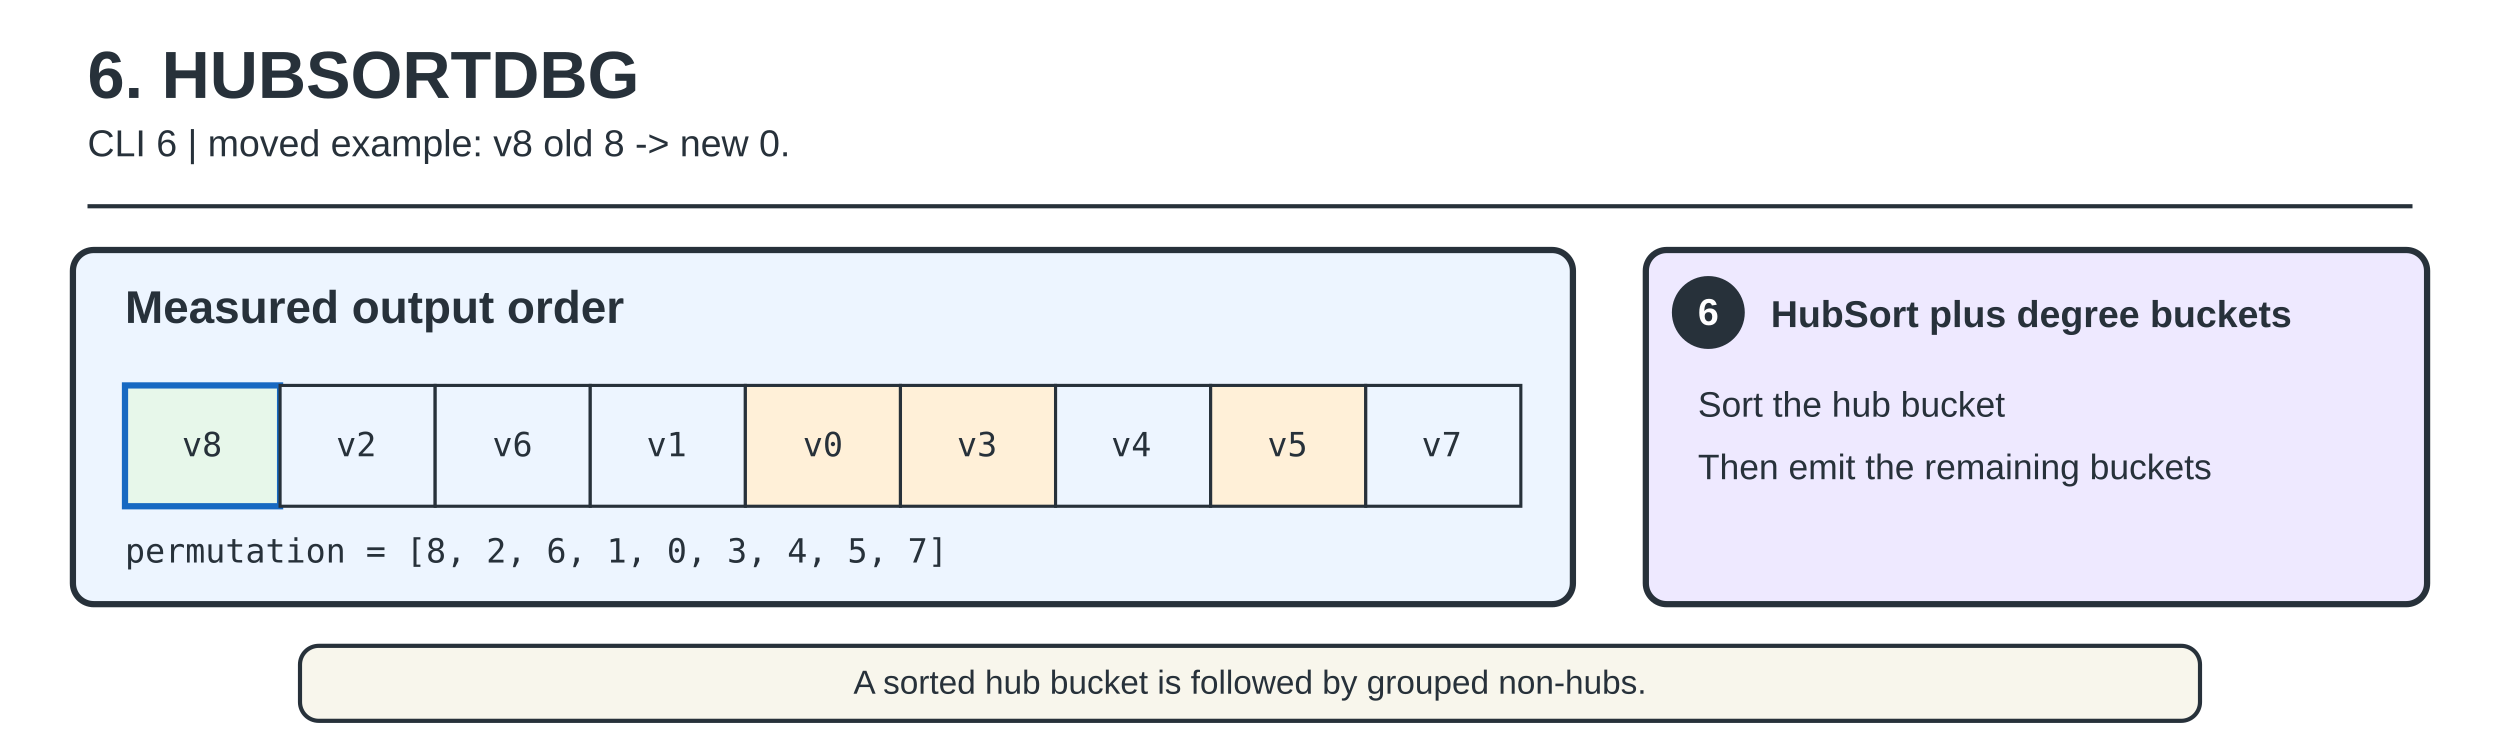
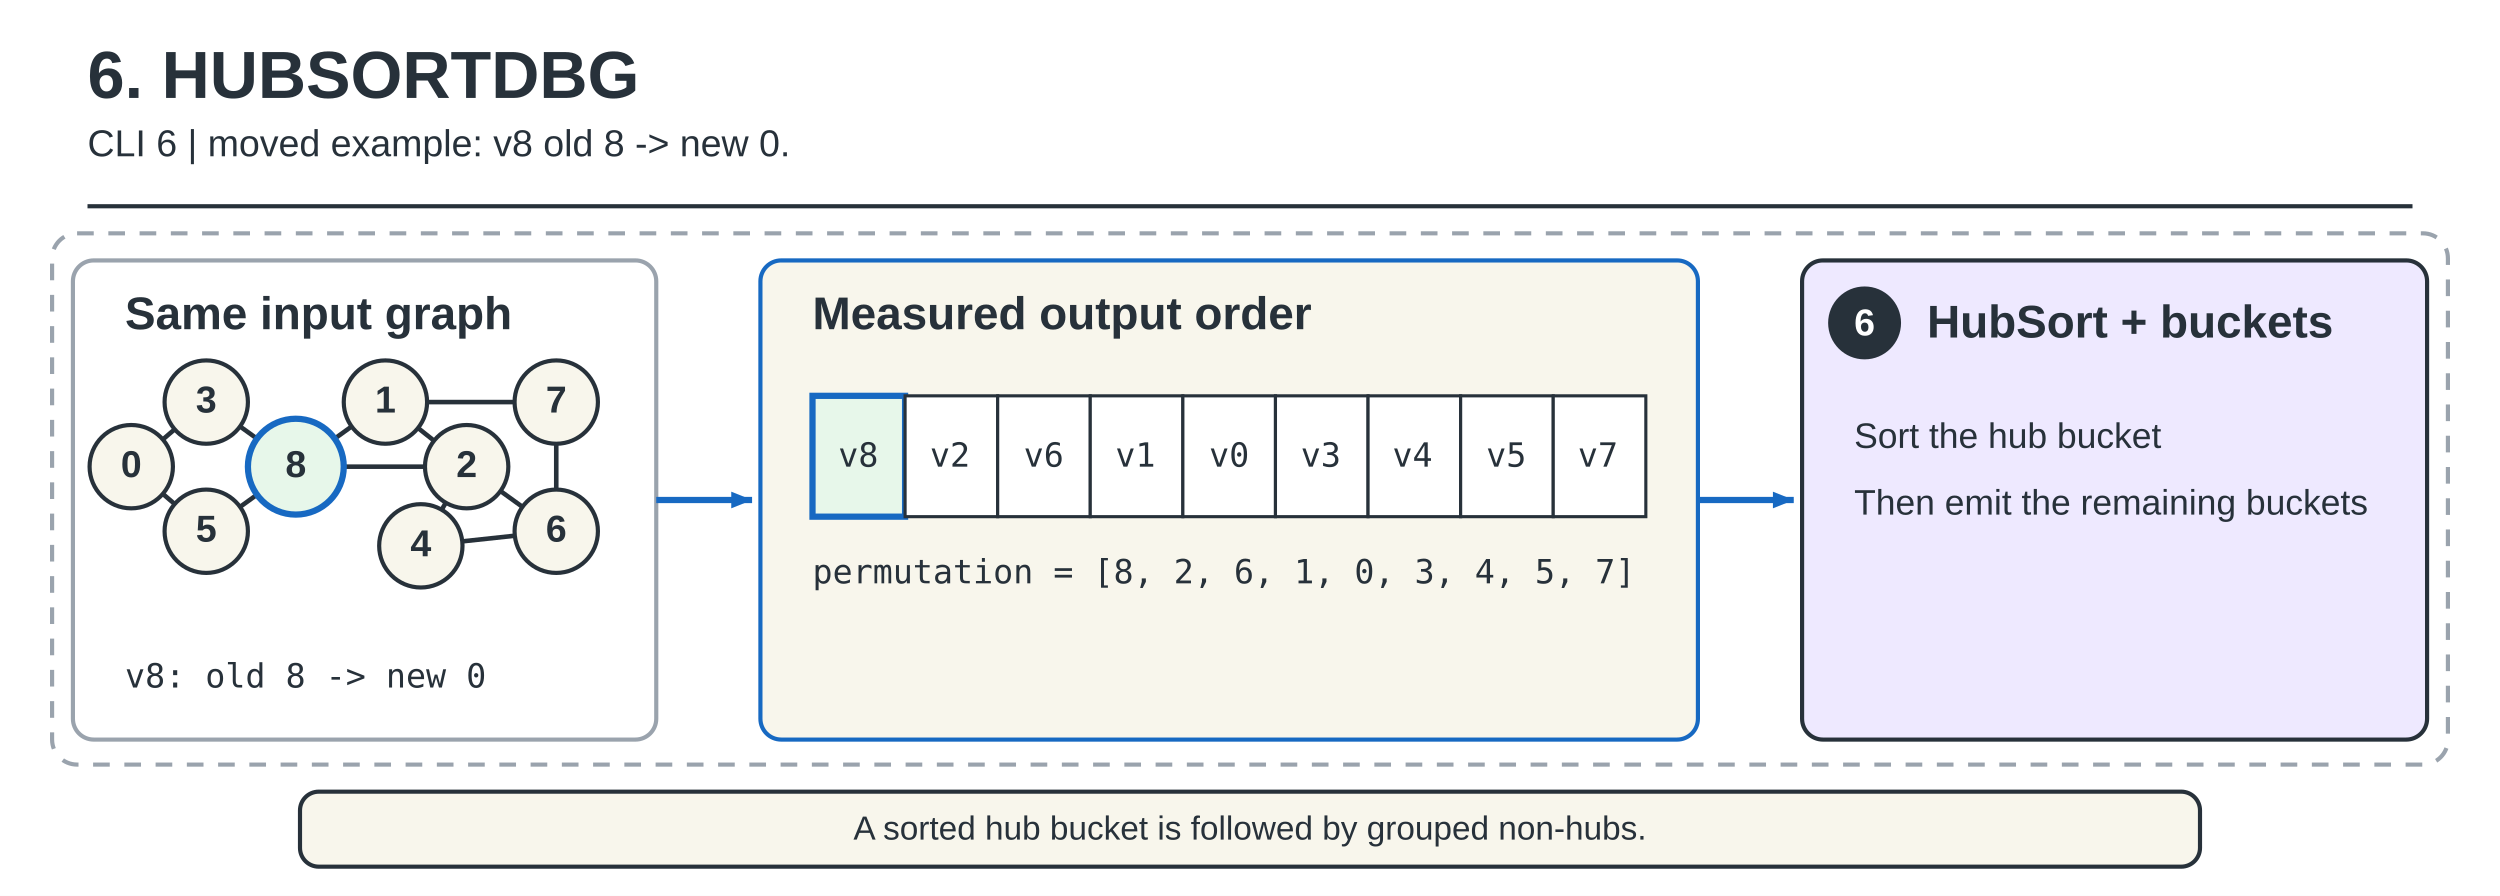
- <svg xmlns="http://www.w3.org/2000/svg" width="1200" height="360" viewBox="0 0 1200 360" role="img" aria-labelledby="title desc" fill="#27313A">
+ <svg xmlns="http://www.w3.org/2000/svg" width="1200" height="430" viewBox="0 0 1200 430" role="img" aria-labelledby="title desc" fill="#27313A">
  <defs>
    <marker id="arrow" viewBox="0 0 10 8" markerWidth="10" markerHeight="8" refX="10" refY="4" orient="auto" markerUnits="userSpaceOnUse">
      <path d="M0 0 L10 4 L0 8 Z" fill="#1769C2" />
    </marker>
    <style>
      :root{color-scheme:light dark}
      @media(prefers-color-scheme:dark){
        [fill="#27313A"]{fill:#ECE7DD}[stroke="#27313A"]{stroke:#ECE7DD}
        [fill="#FFFFFF"]{fill:#1E2327}[fill="#F8F6EC"]{fill:#252A2E}
        [fill="#EDF5FF"]{fill:#273846}[fill="#E7F7EA"]{fill:#24382A}
        [fill="#FFF0D8"]{fill:#3B3122}[fill="#F7DEDC"]{fill:#3D292A}
        [fill="#EEE9FF"]{fill:#302C3C}[stroke="#9AA3AD"]{stroke:#747D86}
        [stroke="#1769C2"]{stroke:#63A8FF}[fill="#1769C2"]{fill:#63A8FF}
        .arrow{stroke:#63A8FF!important}.edge{stroke:#ECE7DD!important}
      }
      .sans{font-family:Arial,Helvetica,sans-serif}
      .mono{font-family:"SFMono-Regular",Consolas,monospace}
      .title{font-size:32px;font-weight:700}.subtitle{font-size:18px}
      .domain{font-size:16px;font-weight:700;letter-spacing:1.2px}.heading{font-size:22px;font-weight:700}
      .label{font-size:18px;font-weight:700}.body{font-size:17px}.small{font-size:16px}
      .arrow{fill:none;stroke:#1769C2;stroke-width:3;marker-end:url(#arrow)}
      .edge{stroke:#27313A;stroke-width:2.2}
    </style>
  </defs>
-   <rect width="1200" height="360" fill="#FFFFFF" />
+   <rect width="1200" height="430" fill="#FFFFFF" />
  <text x="42" y="47" class="sans title">6. HUBSORTDBG</text>
  <text x="42" y="75" class="sans subtitle">CLI 6 | moved example: v8 old 8 -&gt; new 0.</text>
  <line x1="42" y1="99" x2="1158" y2="99" stroke="#27313A" stroke-width="2" />
-   <rect x="35" y="120" width="720" height="170" rx="10" fill="#EDF5FF" stroke="#27313A" stroke-width="3" />
-   <text x="60" y="155" class="sans heading">Measured output order</text>
-   <rect x="60.00" y="185" width="74.44" height="58" fill="#E7F7EA" stroke="#1769C2" stroke-width="3" />
-   <text x="97" y="219" class="mono small" text-anchor="middle">v8</text>
-   <rect x="134.44" y="185" width="74.44" height="58" fill="#EDF5FF" stroke="#27313A" stroke-width="1.5" />
-   <text x="171" y="219" class="mono small" text-anchor="middle">v2</text>
-   <rect x="208.89" y="185" width="74.44" height="58" fill="#EDF5FF" stroke="#27313A" stroke-width="1.5" />
-   <text x="246" y="219" class="mono small" text-anchor="middle">v6</text>
-   <rect x="283.33" y="185" width="74.44" height="58" fill="#EDF5FF" stroke="#27313A" stroke-width="1.5" />
-   <text x="320" y="219" class="mono small" text-anchor="middle">v1</text>
-   <rect x="357.78" y="185" width="74.44" height="58" fill="#FFF0D8" stroke="#27313A" stroke-width="1.5" />
-   <text x="395" y="219" class="mono small" text-anchor="middle">v0</text>
-   <rect x="432.22" y="185" width="74.44" height="58" fill="#FFF0D8" stroke="#27313A" stroke-width="1.5" />
-   <text x="469" y="219" class="mono small" text-anchor="middle">v3</text>
-   <rect x="506.67" y="185" width="74.44" height="58" fill="#EDF5FF" stroke="#27313A" stroke-width="1.5" />
-   <text x="543" y="219" class="mono small" text-anchor="middle">v4</text>
-   <rect x="581.11" y="185" width="74.44" height="58" fill="#FFF0D8" stroke="#27313A" stroke-width="1.5" />
-   <text x="618" y="219" class="mono small" text-anchor="middle">v5</text>
-   <rect x="655.56" y="185" width="74.44" height="58" fill="#EDF5FF" stroke="#27313A" stroke-width="1.5" />
-   <text x="692" y="219" class="mono small" text-anchor="middle">v7</text>
-   <text x="60" y="270" class="mono small">permutation = [8, 2, 6, 1, 0, 3, 4, 5, 7]</text>
-   <rect x="790" y="120" width="375" height="170" rx="10" fill="#EEE9FF" stroke="#27313A" stroke-width="3" />
-   <circle cx="820" cy="150" r="17" fill="#27313A" stroke="#27313A" stroke-width="1" />
-   <text x="820" y="156" class="sans label" text-anchor="middle" fill="#FFFFFF">6</text>
-   <text x="850" y="157" class="sans label">HubSort plus degree buckets</text>
-   <text x="815" y="200" class="sans body">Sort the hub bucket</text>
-   <text x="815" y="230" class="sans body">Then emit the remaining buckets</text>
-   <rect x="144" y="310" width="912" height="36" rx="9" fill="#F8F6EC" stroke="#27313A" stroke-width="2" />
-   <text x="600" y="333" class="sans small" text-anchor="middle">A sorted hub bucket is followed by grouped non-hubs.</text>
+   <rect x="25" y="112" width="1150" height="255" rx="12" fill="none" stroke="#9AA3AD" stroke-width="2" stroke-dasharray="8 7" />
+   <rect x="35" y="125" width="280" height="230" rx="10" fill="#FFFFFF" stroke="#9AA3AD" stroke-width="2" />
+   <text x="60" y="158" class="sans heading">Same input graph</text>
+   <line x1="63" y1="224" x2="99" y2="193" class="edge" />
+   <line x1="63" y1="224" x2="99" y2="255" class="edge" />
+   <line x1="99" y1="193" x2="142" y2="224" class="edge" />
+   <line x1="99" y1="255" x2="142" y2="224" class="edge" />
+   <line x1="142" y1="224" x2="185" y2="193" class="edge" />
+   <line x1="142" y1="224" x2="224" y2="224" class="edge" />
+   <line x1="185" y1="193" x2="224" y2="224" class="edge" />
+   <line x1="185" y1="193" x2="267" y2="193" class="edge" />
+   <line x1="224" y1="224" x2="202" y2="262" class="edge" />
+   <line x1="224" y1="224" x2="267" y2="255" class="edge" />
+   <line x1="202" y1="262" x2="267" y2="255" class="edge" />
+   <line x1="267" y1="255" x2="267" y2="193" class="edge" />
+   <circle cx="63" cy="224" r="20" fill="#F8F6EC" stroke="#27313A" stroke-width="2" />
+   <text x="63" y="229" class="sans label" text-anchor="middle">0</text>
+   <circle cx="185" cy="193" r="20" fill="#F8F6EC" stroke="#27313A" stroke-width="2" />
+   <text x="185" y="198" class="sans label" text-anchor="middle">1</text>
+   <circle cx="224" cy="224" r="20" fill="#F8F6EC" stroke="#27313A" stroke-width="2" />
+   <text x="224" y="229" class="sans label" text-anchor="middle">2</text>
+   <circle cx="99" cy="193" r="20" fill="#F8F6EC" stroke="#27313A" stroke-width="2" />
+   <text x="99" y="198" class="sans label" text-anchor="middle">3</text>
+   <circle cx="202" cy="262" r="20" fill="#F8F6EC" stroke="#27313A" stroke-width="2" />
+   <text x="202" y="267" class="sans label" text-anchor="middle">4</text>
+   <circle cx="99" cy="255" r="20" fill="#F8F6EC" stroke="#27313A" stroke-width="2" />
+   <text x="99" y="260" class="sans label" text-anchor="middle">5</text>
+   <circle cx="267" cy="255" r="20" fill="#F8F6EC" stroke="#27313A" stroke-width="2" />
+   <text x="267" y="260" class="sans label" text-anchor="middle">6</text>
+   <circle cx="267" cy="193" r="20" fill="#F8F6EC" stroke="#27313A" stroke-width="2" />
+   <text x="267" y="198" class="sans label" text-anchor="middle">7</text>
+   <circle cx="142" cy="224" r="23" fill="#E7F7EA" stroke="#1769C2" stroke-width="3" />
+   <text x="142" y="229" class="sans label" text-anchor="middle">8</text>
+   <text x="60" y="330" class="mono small">v8: old 8 -&gt; new 0</text>
+   <rect x="365" y="125" width="450" height="230" rx="10" fill="#F8F6EC" stroke="#1769C2" stroke-width="2" />
+   <text x="390" y="158" class="sans heading">Measured output order</text>
+   <rect x="390.00" y="190" width="44.44" height="58" fill="#E7F7EA" stroke="#1769C2" stroke-width="3" />
+   <text x="412" y="224" class="mono small" text-anchor="middle">v8</text>
+   <rect x="434.44" y="190" width="44.44" height="58" fill="#FFFFFF" stroke="#27313A" stroke-width="1.5" />
+   <text x="456" y="224" class="mono small" text-anchor="middle">v2</text>
+   <rect x="478.89" y="190" width="44.44" height="58" fill="#FFFFFF" stroke="#27313A" stroke-width="1.5" />
+   <text x="501" y="224" class="mono small" text-anchor="middle">v6</text>
+   <rect x="523.33" y="190" width="44.44" height="58" fill="#FFFFFF" stroke="#27313A" stroke-width="1.5" />
+   <text x="545" y="224" class="mono small" text-anchor="middle">v1</text>
+   <rect x="567.78" y="190" width="44.44" height="58" fill="#FFFFFF" stroke="#27313A" stroke-width="1.5" />
+   <text x="590" y="224" class="mono small" text-anchor="middle">v0</text>
+   <rect x="612.22" y="190" width="44.44" height="58" fill="#FFFFFF" stroke="#27313A" stroke-width="1.5" />
+   <text x="634" y="224" class="mono small" text-anchor="middle">v3</text>
+   <rect x="656.67" y="190" width="44.44" height="58" fill="#FFFFFF" stroke="#27313A" stroke-width="1.5" />
+   <text x="678" y="224" class="mono small" text-anchor="middle">v4</text>
+   <rect x="701.11" y="190" width="44.44" height="58" fill="#FFFFFF" stroke="#27313A" stroke-width="1.5" />
+   <text x="723" y="224" class="mono small" text-anchor="middle">v5</text>
+   <rect x="745.56" y="190" width="44.44" height="58" fill="#FFFFFF" stroke="#27313A" stroke-width="1.5" />
+   <text x="767" y="224" class="mono small" text-anchor="middle">v7</text>
+   <text x="390" y="280" class="mono small">permutation = [8, 2, 6, 1, 0, 3, 4, 5, 7]</text>
+   <rect x="865" y="125" width="300" height="230" rx="10" fill="#EEE9FF" stroke="#27313A" stroke-width="2" />
+   <circle cx="895" cy="155" r="17" fill="#27313A" stroke="#27313A" stroke-width="1" />
+   <text x="895" y="161" class="sans label" text-anchor="middle" fill="#FFFFFF">6</text>
+   <text x="925" y="162" class="sans heading">HubSort + buckets</text>
+   <text x="890" y="215" class="sans body">Sort the hub bucket</text>
+   <text x="890" y="247" class="sans body">Then emit the remaining buckets</text>
+   <path d="M315 240 H361" class="arrow" />
+   <path d="M815 240 H861" class="arrow" />
+   <rect x="144" y="380" width="912" height="36" rx="9" fill="#F8F6EC" stroke="#27313A" stroke-width="2" />
+   <text x="600" y="403" class="sans small" text-anchor="middle">A sorted hub bucket is followed by grouped non-hubs.</text>
</svg>
